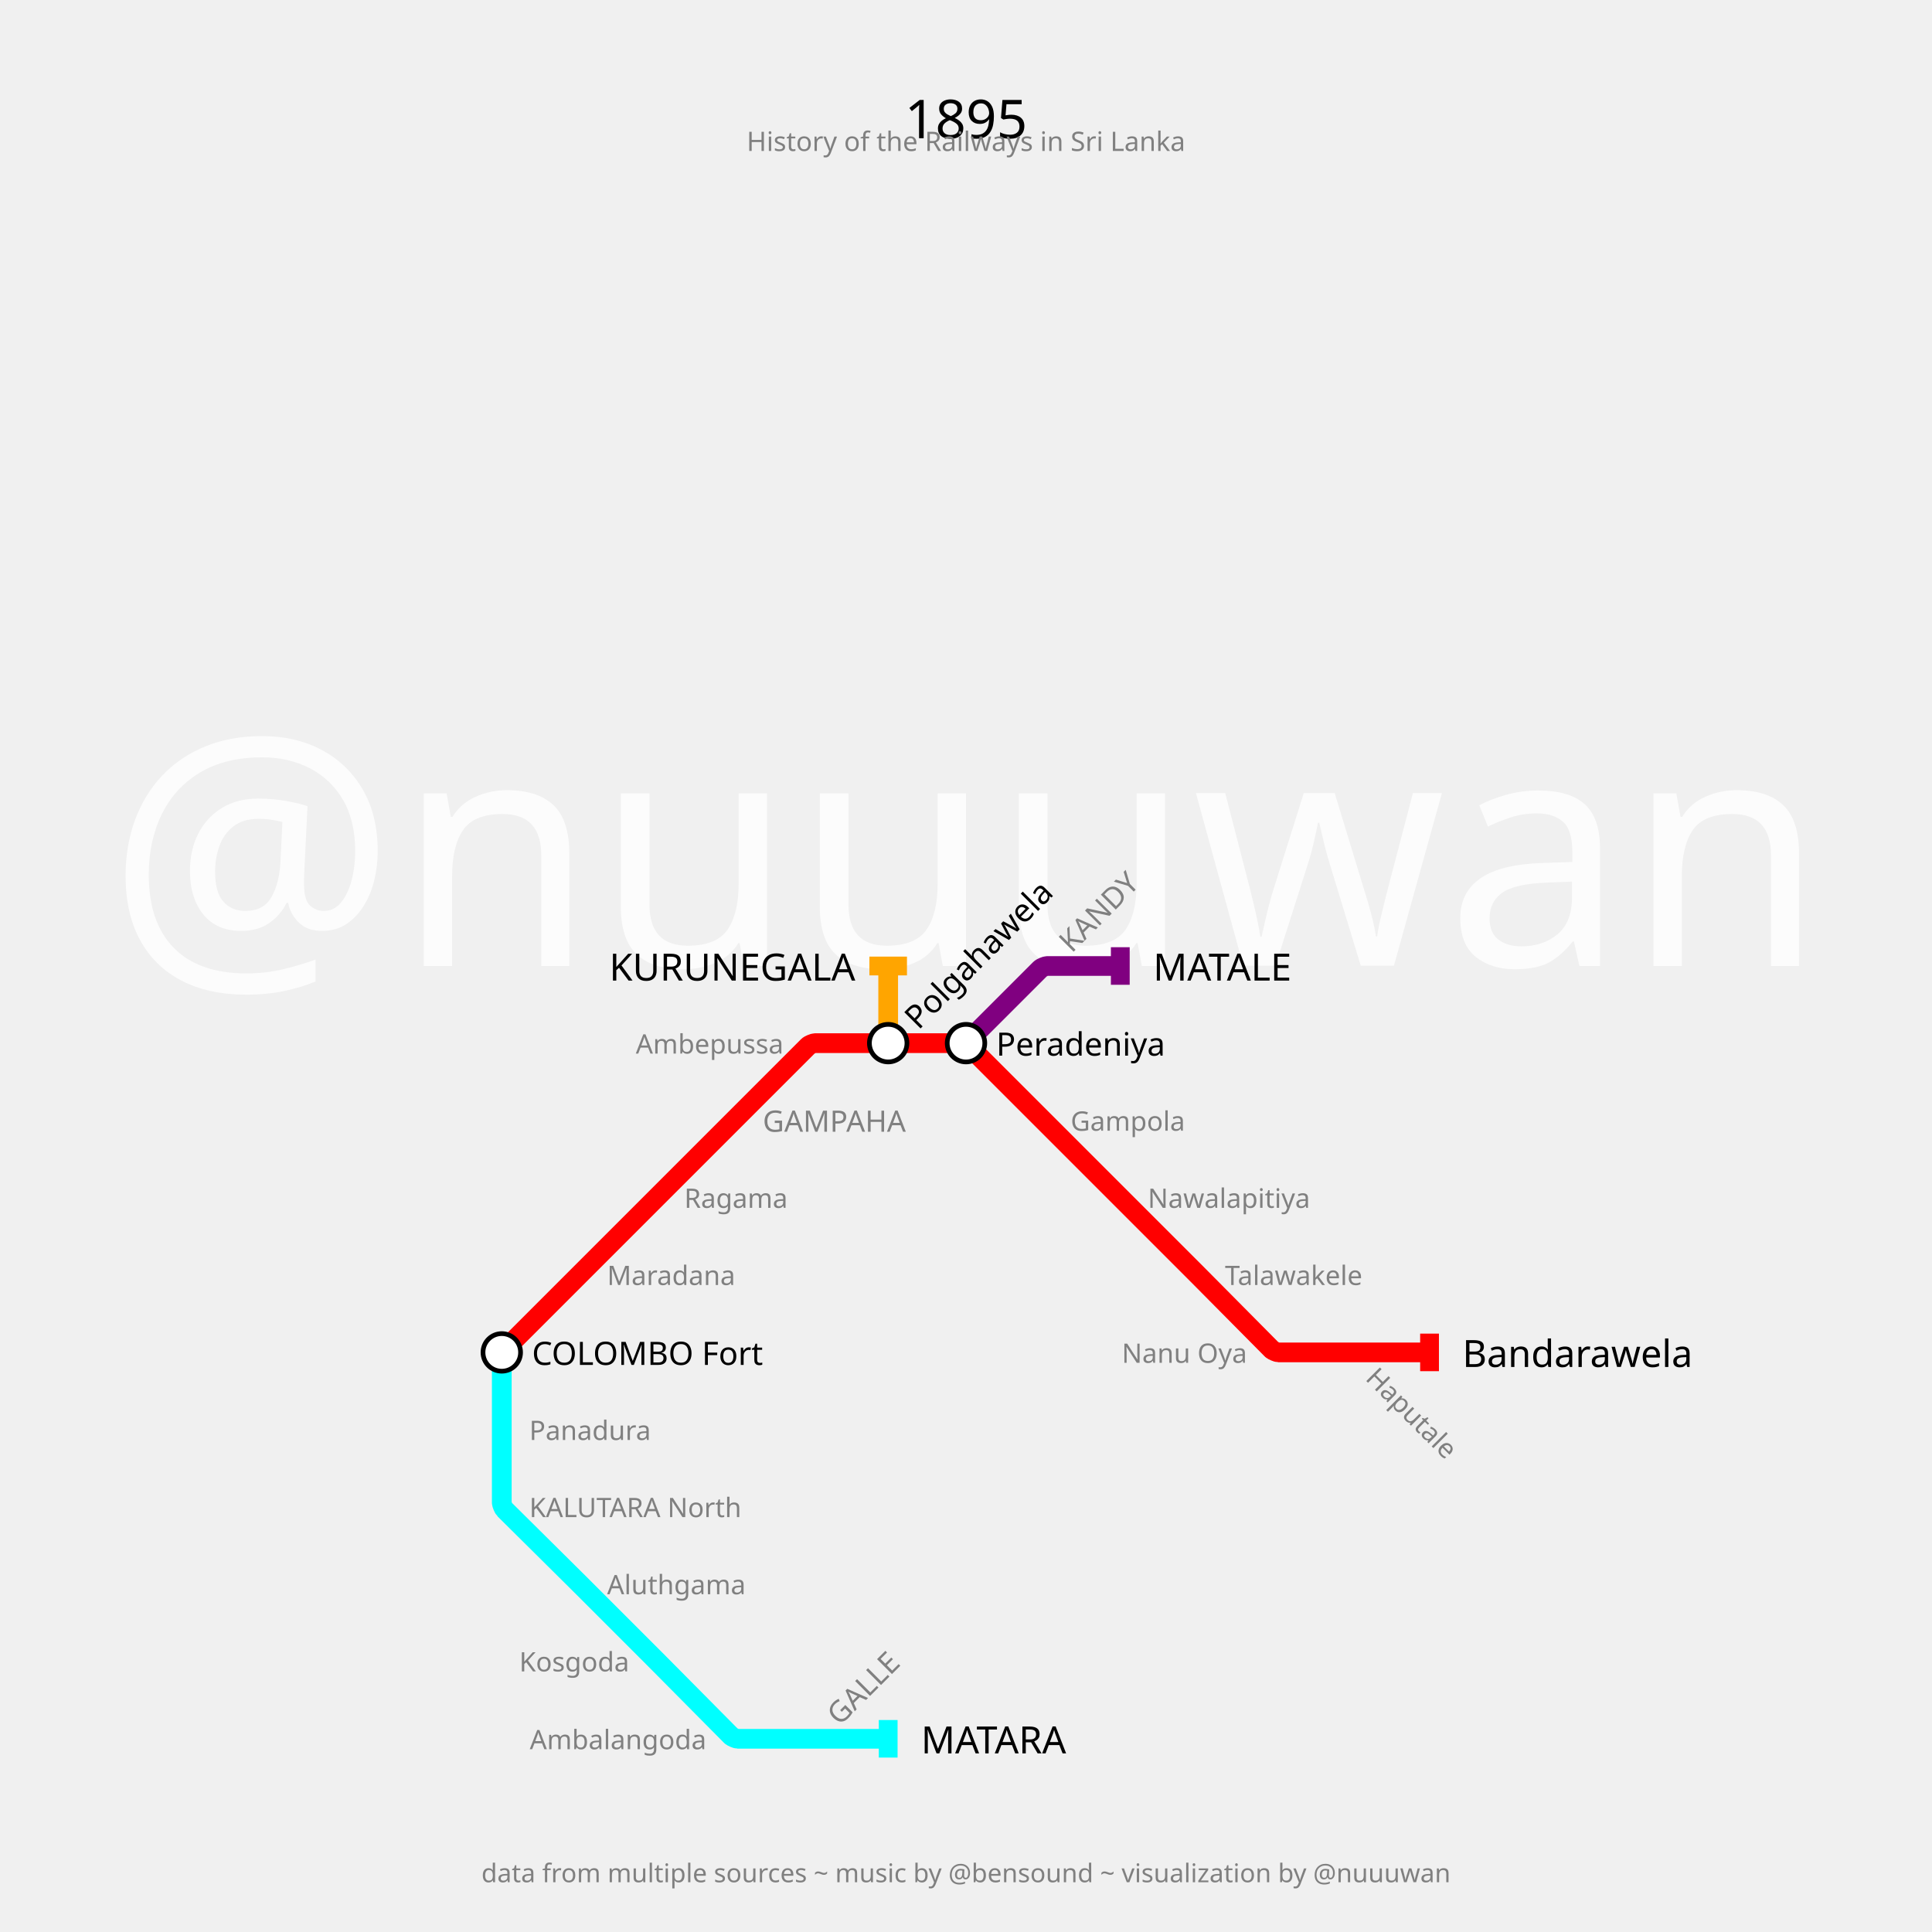
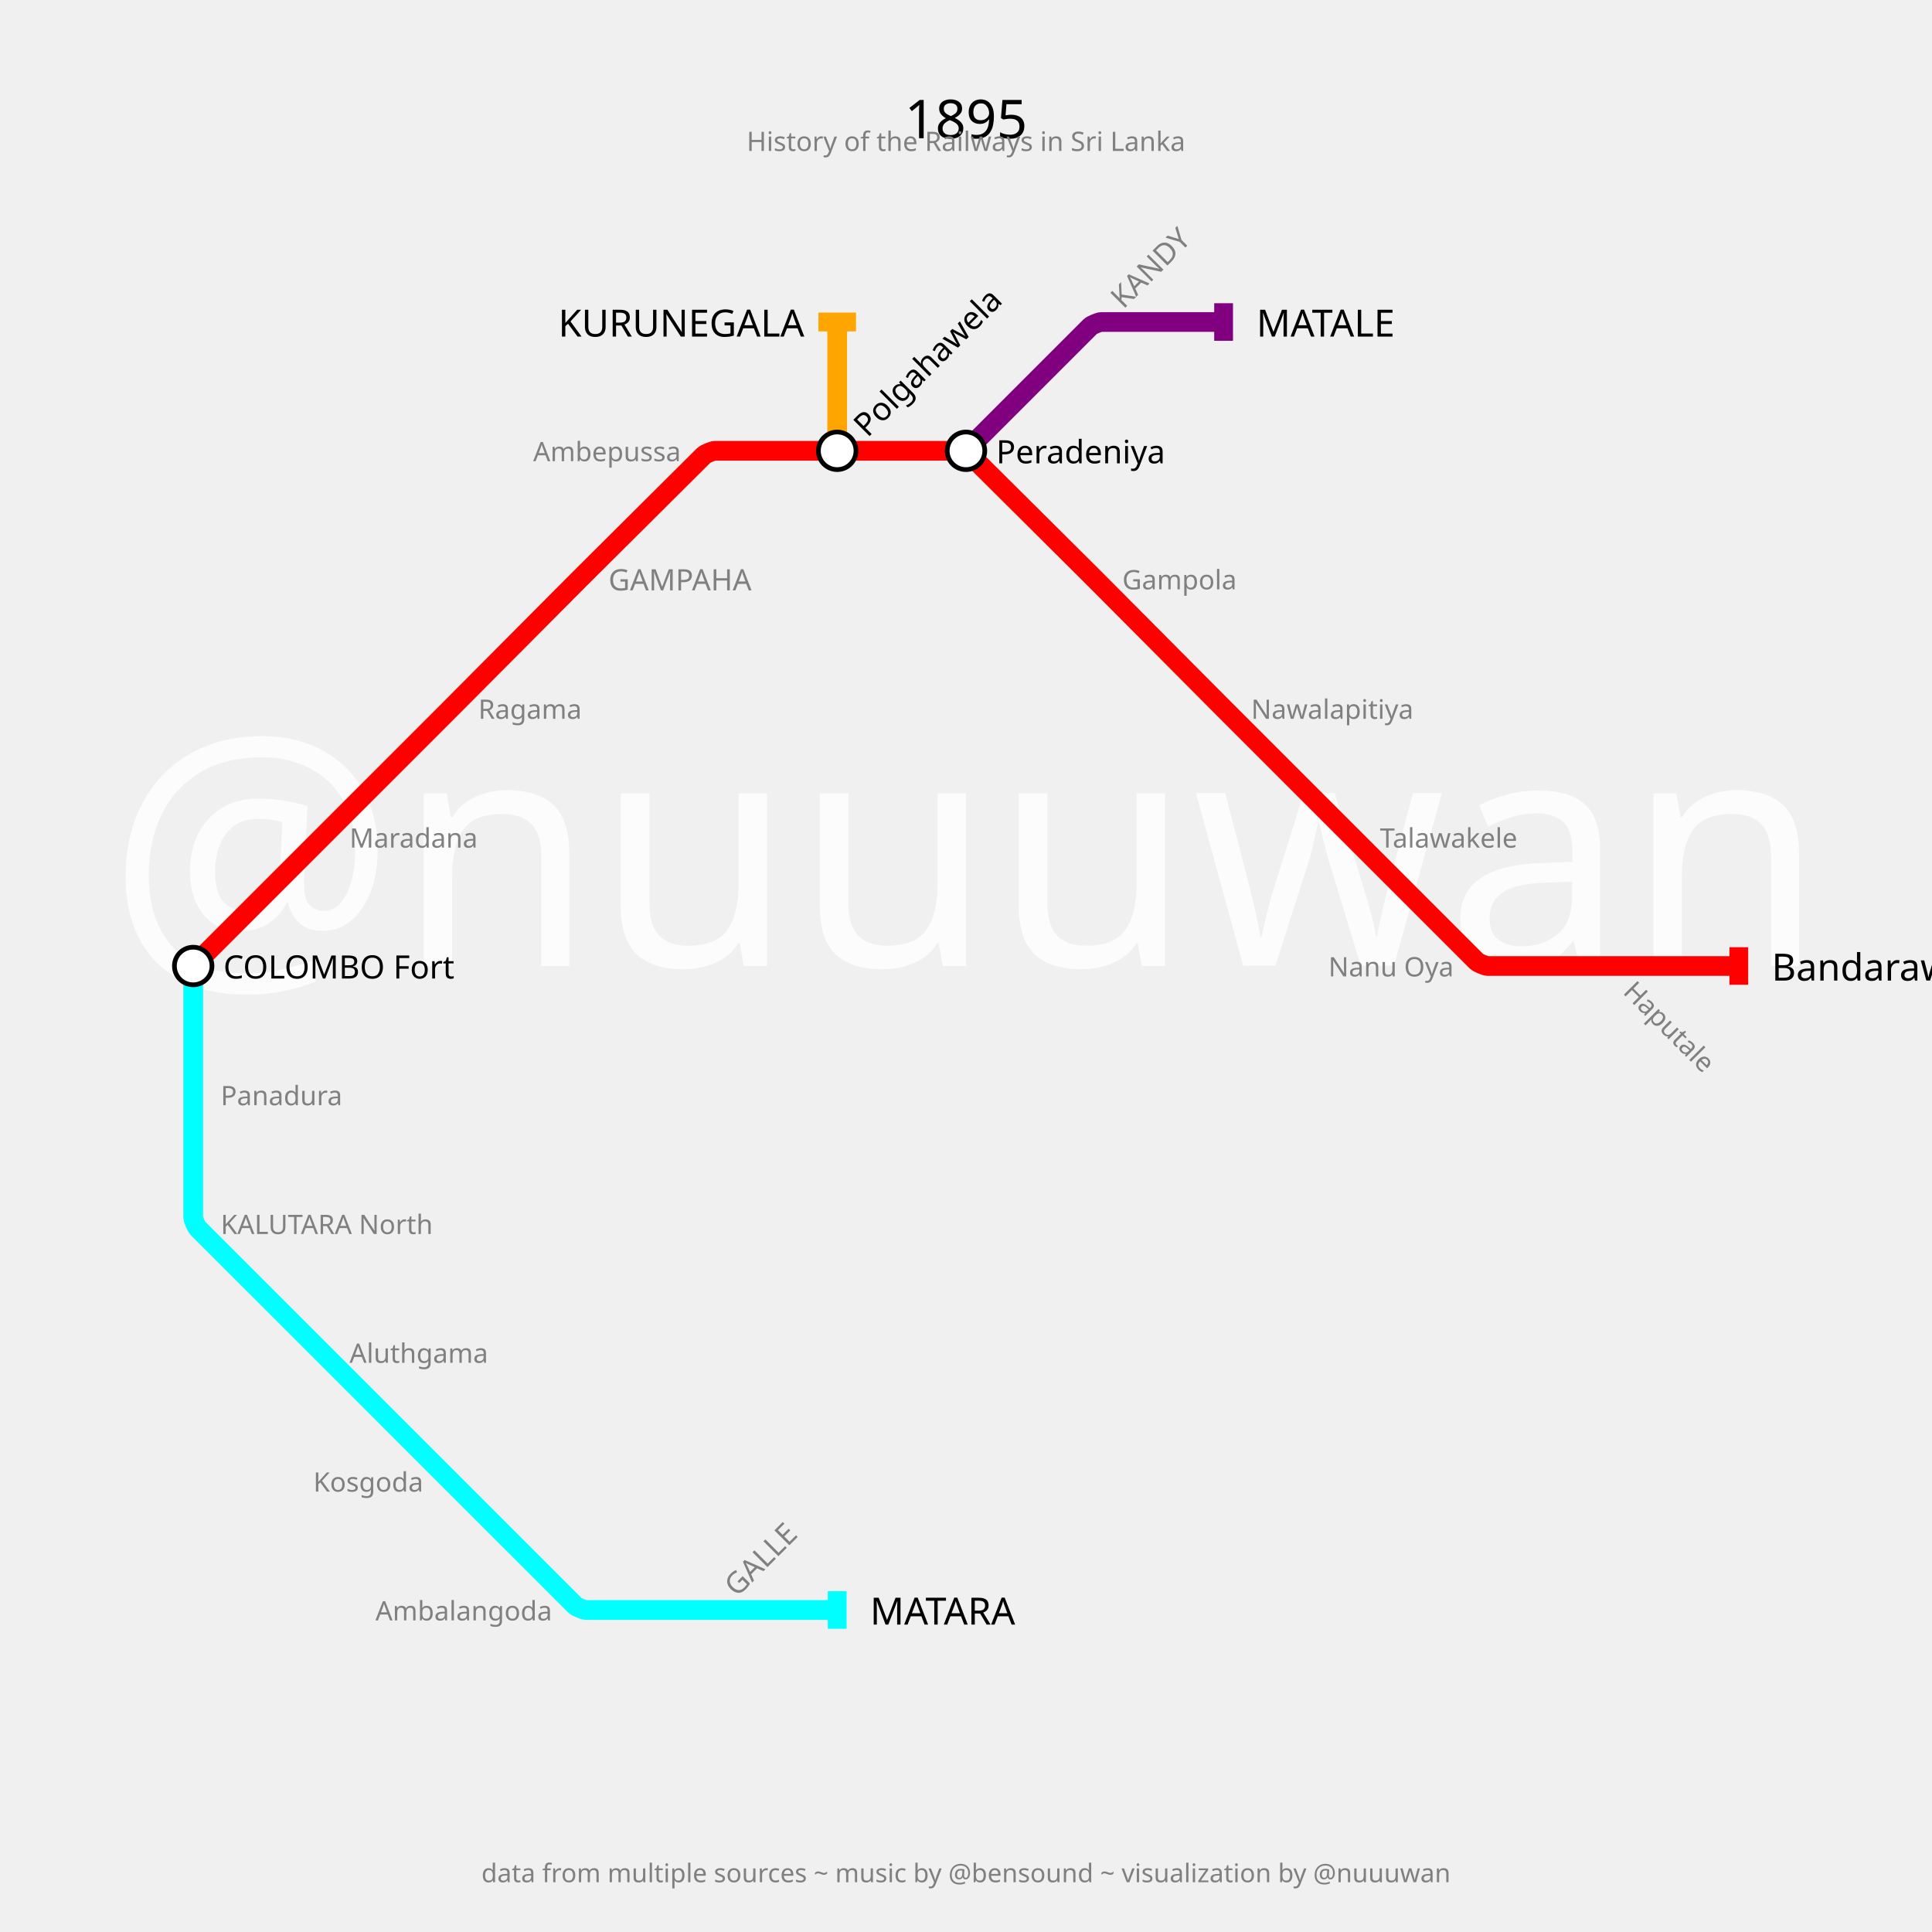
<svg xmlns="http://www.w3.org/2000/svg" width="2880" height="2880" padding="288">
  <text fill="#fcfcfc" stroke="none" font-size="480.0" font-family="p22" x="1440.0" y="1440.0" text-anchor="middle" dominant-baseline="center">@nuuuwan</text>
  <text fill="black" stroke="none" font-size="80" font-family="p22" x="1440.0" y="144.0" text-anchor="middle" dominant-baseline="hanging">1895</text>
  <text fill="gray" stroke="none" font-size="40" font-family="p22" x="1440.0" y="194.0" text-anchor="middle" dominant-baseline="hanging">History of the Railways in Sri Lanka</text>
  <text fill="gray" stroke="none" font-size="38.4" font-family="p22" x="1440.0" y="2776.0" text-anchor="middle" dominant-baseline="text-top">data from multiple sources ~ music by @bensound ~ visualization by @nuuuwan</text>
  <g>
-     <path fill="none" stroke-width="29.4" stroke-opacity="1" d="M 748.0,2016.0 L 864.0,1900.0 L 979.0,1785.0 L 1094.0,1670.0 L 1204.934,1559.066 C 1206.289,1557.711 1212.833,1555.0 1214.75,1555.0 L 1324.0,1555.0 L 1434.2,1555.0 C 1436.133,1555.0 1442.734,1557.734 1444.101,1559.101 L 1555.0,1670.0 L 1670.0,1785.0 L 1779.25,1894.25 C 1781.167,1896.167 1788.817,1903.85 1790.725,1905.775 L 1895.917,2011.881 C 1897.278,2013.254 1903.867,2016.0 1905.8,2016.0 L 2016.0,2016.0 L 2131.0,2016.0" stroke="red" />
-     <rect stroke="none" fill-opacity="1" x="2117" y="1988" width="28" height="56" fill="red" />
+     <path fill="none" stroke-width="29.4" stroke-opacity="1" d="M 288.0,1440.0 L 480.0,1248.0 L 662.4,1065.6 C 665.6,1062.4 678.383,1049.583 681.575,1046.375 L 854.879,872.169 C 857.919,869.113 870.113,856.919 873.169,853.879 L 1049.194,678.77 C 1051.463,676.514 1062.4,672.0 1065.6,672.0 L 1248.0,672.0 L 1430.4,672.0 C 1433.6,672.0 1444.537,676.514 1446.806,678.77 L 1622.74,853.789 C 1625.827,856.859 1638.141,869.173 1641.212,872.26 L 1814.861,1046.813 C 1817.907,1049.875 1830.109,1062.109 1833.163,1065.163 L 2016.0,1248.0 L 2201.212,1433.212 C 2203.475,1435.475 2214.4,1440.0 2217.6,1440.0 L 2400.0,1440.0 L 2592.0,1440.0" stroke="red" />
+     <rect stroke="none" fill-opacity="1" x="2578" y="1412" width="28" height="56" fill="red" />
  </g>
  <g>
-     <path fill="none" stroke-width="29.4" stroke-opacity="1" d="M 1440.0,1555.0 L 1550.934,1444.066 C 1552.289,1442.711 1558.833,1440.0 1560.75,1440.0 L 1670.0,1440.0" stroke="purple" />
-     <rect stroke="none" fill-opacity="1" x="1656" y="1412" width="28" height="56" fill="purple" />
+     <path fill="none" stroke-width="29.4" stroke-opacity="1" d="M 1440.0,672.0 L 1625.212,486.788 C 1627.475,484.525 1638.4,480.0 1641.6,480.0 L 1824.0,480.0" stroke="purple" />
+     <rect stroke="none" fill-opacity="1" x="1810" y="452" width="28" height="56" fill="purple" />
  </g>
  <g>
-     <path fill="none" stroke-width="29.4" stroke-opacity="1" d="M 748.0,2016.0 L 748.0,2131.0 L 748.0,2240.25 C 748.0,2242.167 750.722,2248.699 752.083,2250.048 L 858.404,2355.452 C 860.269,2357.302 867.715,2364.715 869.572,2366.572 L 973.529,2470.529 C 975.352,2472.352 982.632,2479.663 984.448,2481.495 L 1089.952,2587.917 C 1091.301,2589.278 1097.833,2592.0 1099.75,2592.0 L 1209.0,2592.0 L 1324.0,2592.0" stroke="cyan" />
-     <rect stroke="none" fill-opacity="1" x="1310" y="2564" width="28" height="56" fill="cyan" />
+     <path fill="none" stroke-width="29.4" stroke-opacity="1" d="M 288.0,1440.0 L 288.0,1632.0 L 288.0,1814.4 C 288.0,1817.6 292.525,1828.525 294.788,1830.788 L 480.0,2016.0 L 672.0,2208.0 L 857.212,2393.212 C 859.475,2395.475 870.4,2400.0 873.6,2400.0 L 1056.0,2400.0 L 1248.0,2400.0" stroke="cyan" />
+     <rect stroke="none" fill-opacity="1" x="1234" y="2372" width="28" height="56" fill="cyan" />
  </g>
  <g>
-     <path fill="none" stroke-width="29.4" stroke-opacity="1" d="M 1324.0,1555.0 L 1324.0,1440.0" stroke="orange" />
-     <rect stroke="none" fill-opacity="1" x="1296" y="1426" width="56" height="28" fill="orange" />
+     <path fill="none" stroke-width="29.4" stroke-opacity="1" d="M 1248.0,672.0 L 1248.0,480.0" stroke="orange" />
+     <rect stroke="none" fill-opacity="1" x="1220" y="466" width="56" height="28" fill="orange" />
  </g>
  <g>
-     <text fill="black" stroke="none" font-size="56.0" font-family="p22" font-weight="100" text-anchor="start" dominant-baseline="central" x="2180.0" y="2016" transform="translate(2131,2016) rotate(0) translate(-2131,-2016)">Bandarawela</text>
+     <text fill="black" stroke="none" font-size="56.0" font-family="p22" font-weight="100" text-anchor="start" dominant-baseline="central" x="2641.0" y="1440" transform="translate(2592,1440) rotate(0) translate(-2592,-1440)">Bandarawela</text>
  </g>
  <g>
-     <text fill="black" stroke="none" font-size="56.0" font-family="p22" font-weight="100" text-anchor="start" dominant-baseline="central" x="1719.0" y="1440" transform="translate(1670,1440) rotate(0) translate(-1670,-1440)">MATALE</text>
+     <text fill="black" stroke="none" font-size="56.0" font-family="p22" font-weight="100" text-anchor="start" dominant-baseline="central" x="1873.0" y="480" transform="translate(1824,480) rotate(0) translate(-1824,-480)">MATALE</text>
  </g>
  <g>
-     <text fill="black" stroke="none" font-size="56.0" font-family="p22" font-weight="100" text-anchor="start" dominant-baseline="central" x="1373.0" y="2592" transform="translate(1324,2592) rotate(0) translate(-1324,-2592)">MATARA</text>
+     <text fill="black" stroke="none" font-size="56.0" font-family="p22" font-weight="100" text-anchor="start" dominant-baseline="central" x="1297.0" y="2400" transform="translate(1248,2400) rotate(0) translate(-1248,-2400)">MATARA</text>
  </g>
  <g>
-     <text fill="black" stroke="none" font-size="56.0" font-family="p22" font-weight="100" text-anchor="end" dominant-baseline="central" x="1275.0" y="1440" transform="translate(1324,1440) rotate(0) translate(-1324,-1440)">KURUNEGALA</text>
+     <text fill="black" stroke="none" font-size="56.0" font-family="p22" font-weight="100" text-anchor="end" dominant-baseline="central" x="1199.0" y="480" transform="translate(1248,480) rotate(0) translate(-1248,-480)">KURUNEGALA</text>
  </g>
  <g>
-     <circle r="28" fill="white" stroke="black" stroke-width="7.0" cx="748" cy="2016" />
-     <text fill="black" stroke="none" font-size="48.0" font-family="p22" font-weight="100" text-anchor="start" dominant-baseline="central" x="793.0" y="2016" transform="translate(748,2016) rotate(0) translate(-748,-2016)">COLOMBO Fort</text>
+     <circle r="28" fill="white" stroke="black" stroke-width="7.0" cx="288" cy="1440" />
+     <text fill="black" stroke="none" font-size="48.0" font-family="p22" font-weight="100" text-anchor="start" dominant-baseline="central" x="333.0" y="1440" transform="translate(288,1440) rotate(0) translate(-288,-1440)">COLOMBO Fort</text>
  </g>
  <g>
-     <circle r="28" fill="white" stroke="black" stroke-width="7.0" cx="1324" cy="1555" />
-     <text fill="black" stroke="none" font-size="48.0" font-family="p22" font-weight="100" text-anchor="start" dominant-baseline="central" x="1369.0" y="1555" transform="translate(1324,1555) rotate(-45) translate(-1324,-1555)">Polgahawela</text>
+     <circle r="28" fill="white" stroke="black" stroke-width="7.0" cx="1248" cy="672" />
+     <text fill="black" stroke="none" font-size="48.0" font-family="p22" font-weight="100" text-anchor="start" dominant-baseline="central" x="1293.0" y="672" transform="translate(1248,672) rotate(-45) translate(-1248,-672)">Polgahawela</text>
  </g>
  <g>
-     <circle r="28" fill="white" stroke="black" stroke-width="7.0" cx="1440" cy="1555" />
-     <text fill="black" stroke="none" font-size="48.0" font-family="p22" font-weight="100" text-anchor="start" dominant-baseline="central" x="1485.0" y="1555" transform="translate(1440,1555) rotate(0) translate(-1440,-1555)">Peradeniya</text>
+     <circle r="28" fill="white" stroke="black" stroke-width="7.0" cx="1440" cy="672" />
+     <text fill="black" stroke="none" font-size="48.0" font-family="p22" font-weight="100" text-anchor="start" dominant-baseline="central" x="1485.0" y="672" transform="translate(1440,672) rotate(0) translate(-1440,-672)">Peradeniya</text>
  </g>
  <g>
-     <text fill="gray" stroke="none" font-size="44.0" font-family="p22" font-weight="100" text-anchor="start" dominant-baseline="central" x="1137.0" y="1670" transform="translate(1094,1670) rotate(0) translate(-1094,-1670)">GAMPAHA</text>
+     <text fill="gray" stroke="none" font-size="44.0" font-family="p22" font-weight="100" text-anchor="start" dominant-baseline="central" x="907.0" y="863" transform="translate(864,863) rotate(0) translate(-864,-863)">GAMPAHA</text>
  </g>
  <g>
-     <text fill="gray" stroke="none" font-size="44.0" font-family="p22" font-weight="100" text-anchor="start" dominant-baseline="central" x="1598.0" y="1440" transform="translate(1555,1440) rotate(-45) translate(-1555,-1440)">KANDY</text>
+     <text fill="gray" stroke="none" font-size="44.0" font-family="p22" font-weight="100" text-anchor="start" dominant-baseline="central" x="1675.0" y="480" transform="translate(1632,480) rotate(-45) translate(-1632,-480)">KANDY</text>
  </g>
  <g>
-     <text fill="gray" stroke="none" font-size="44.0" font-family="p22" font-weight="100" text-anchor="start" dominant-baseline="central" x="1252.0" y="2592" transform="translate(1209,2592) rotate(-45) translate(-1209,-2592)">GALLE</text>
+     <text fill="gray" stroke="none" font-size="44.0" font-family="p22" font-weight="100" text-anchor="start" dominant-baseline="central" x="1099.0" y="2400" transform="translate(1056,2400) rotate(-45) translate(-1056,-2400)">GALLE</text>
  </g>
  <g>
-     <text fill="gray" stroke="none" font-size="40" font-family="p22" font-weight="100" text-anchor="start" dominant-baseline="central" x="905.0" y="1900" transform="translate(864,1900) rotate(0) translate(-864,-1900)">Maradana</text>
+     <text fill="gray" stroke="none" font-size="40" font-family="p22" font-weight="100" text-anchor="start" dominant-baseline="central" x="521.0" y="1248" transform="translate(480,1248) rotate(0) translate(-480,-1248)">Maradana</text>
  </g>
  <g>
-     <text fill="gray" stroke="none" font-size="40" font-family="p22" font-weight="100" text-anchor="start" dominant-baseline="central" x="1020.0" y="1785" transform="translate(979,1785) rotate(0) translate(-979,-1785)">Ragama</text>
+     <text fill="gray" stroke="none" font-size="40" font-family="p22" font-weight="100" text-anchor="start" dominant-baseline="central" x="713.0" y="1056" transform="translate(672,1056) rotate(0) translate(-672,-1056)">Ragama</text>
  </g>
  <g>
-     <text fill="gray" stroke="none" font-size="40" font-family="p22" font-weight="100" text-anchor="end" dominant-baseline="central" x="1168.0" y="1555" transform="translate(1209,1555) rotate(0) translate(-1209,-1555)">Ambepussa</text>
+     <text fill="gray" stroke="none" font-size="40" font-family="p22" font-weight="100" text-anchor="end" dominant-baseline="central" x="1015.0" y="672" transform="translate(1056,672) rotate(0) translate(-1056,-672)">Ambepussa</text>
  </g>
  <g>
-     <text fill="gray" stroke="none" font-size="40" font-family="p22" font-weight="100" text-anchor="start" dominant-baseline="central" x="1596.0" y="1670" transform="translate(1555,1670) rotate(0) translate(-1555,-1670)">Gampola</text>
+     <text fill="gray" stroke="none" font-size="40" font-family="p22" font-weight="100" text-anchor="start" dominant-baseline="central" x="1673.0" y="863" transform="translate(1632,863) rotate(0) translate(-1632,-863)">Gampola</text>
  </g>
  <g>
-     <text fill="gray" stroke="none" font-size="40" font-family="p22" font-weight="100" text-anchor="start" dominant-baseline="central" x="1711.0" y="1785" transform="translate(1670,1785) rotate(0) translate(-1670,-1785)">Nawalapitiya</text>
+     <text fill="gray" stroke="none" font-size="40" font-family="p22" font-weight="100" text-anchor="start" dominant-baseline="central" x="1865.0" y="1056" transform="translate(1824,1056) rotate(0) translate(-1824,-1056)">Nawalapitiya</text>
  </g>
  <g>
-     <text fill="gray" stroke="none" font-size="40" font-family="p22" font-weight="100" text-anchor="start" dominant-baseline="central" x="1826.0" y="1900" transform="translate(1785,1900) rotate(0) translate(-1785,-1900)">Talawakele</text>
+     <text fill="gray" stroke="none" font-size="40" font-family="p22" font-weight="100" text-anchor="start" dominant-baseline="central" x="2057.0" y="1248" transform="translate(2016,1248) rotate(0) translate(-2016,-1248)">Talawakele</text>
  </g>
  <g>
-     <text fill="gray" stroke="none" font-size="40" font-family="p22" font-weight="100" text-anchor="end" dominant-baseline="central" x="1859.0" y="2016" transform="translate(1900,2016) rotate(0) translate(-1900,-2016)">Nanu Oya</text>
+     <text fill="gray" stroke="none" font-size="40" font-family="p22" font-weight="100" text-anchor="end" dominant-baseline="central" x="2167.0" y="1440" transform="translate(2208,1440) rotate(0) translate(-2208,-1440)">Nanu Oya</text>
  </g>
  <g>
-     <text fill="gray" stroke="none" font-size="40" font-family="p22" font-weight="100" text-anchor="start" dominant-baseline="central" x="2057.0" y="2016" transform="translate(2016,2016) rotate(-315) translate(-2016,-2016)">Haputale</text>
+     <text fill="gray" stroke="none" font-size="40" font-family="p22" font-weight="100" text-anchor="start" dominant-baseline="central" x="2441.0" y="1440" transform="translate(2400,1440) rotate(-315) translate(-2400,-1440)">Haputale</text>
  </g>
  <g>
-     <text fill="gray" stroke="none" font-size="40" font-family="p22" font-weight="100" text-anchor="start" dominant-baseline="central" x="789.0" y="2131" transform="translate(748,2131) rotate(0) translate(-748,-2131)">Panadura</text>
+     <text fill="gray" stroke="none" font-size="40" font-family="p22" font-weight="100" text-anchor="start" dominant-baseline="central" x="329.0" y="1632" transform="translate(288,1632) rotate(0) translate(-288,-1632)">Panadura</text>
  </g>
  <g>
-     <text fill="gray" stroke="none" font-size="40" font-family="p22" font-weight="100" text-anchor="start" dominant-baseline="central" x="789.0" y="2246" transform="translate(748,2246) rotate(0) translate(-748,-2246)">KALUTARA North</text>
+     <text fill="gray" stroke="none" font-size="40" font-family="p22" font-weight="100" text-anchor="start" dominant-baseline="central" x="329.0" y="1824" transform="translate(288,1824) rotate(0) translate(-288,-1824)">KALUTARA North</text>
  </g>
  <g>
-     <text fill="gray" stroke="none" font-size="40" font-family="p22" font-weight="100" text-anchor="start" dominant-baseline="central" x="905.0" y="2361" transform="translate(864,2361) rotate(0) translate(-864,-2361)">Aluthgama</text>
+     <text fill="gray" stroke="none" font-size="40" font-family="p22" font-weight="100" text-anchor="start" dominant-baseline="central" x="521.0" y="2016" transform="translate(480,2016) rotate(0) translate(-480,-2016)">Aluthgama</text>
  </g>
  <g>
-     <text fill="gray" stroke="none" font-size="40" font-family="p22" font-weight="100" text-anchor="end" dominant-baseline="central" x="938.0" y="2476" transform="translate(979,2476) rotate(0) translate(-979,-2476)">Kosgoda</text>
+     <text fill="gray" stroke="none" font-size="40" font-family="p22" font-weight="100" text-anchor="end" dominant-baseline="central" x="631.0" y="2208" transform="translate(672,2208) rotate(0) translate(-672,-2208)">Kosgoda</text>
  </g>
  <g>
-     <text fill="gray" stroke="none" font-size="40" font-family="p22" font-weight="100" text-anchor="end" dominant-baseline="central" x="1053.0" y="2592" transform="translate(1094,2592) rotate(0) translate(-1094,-2592)">Ambalangoda</text>
+     <text fill="gray" stroke="none" font-size="40" font-family="p22" font-weight="100" text-anchor="end" dominant-baseline="central" x="823.0" y="2400" transform="translate(864,2400) rotate(0) translate(-864,-2400)">Ambalangoda</text>
  </g>
</svg>
